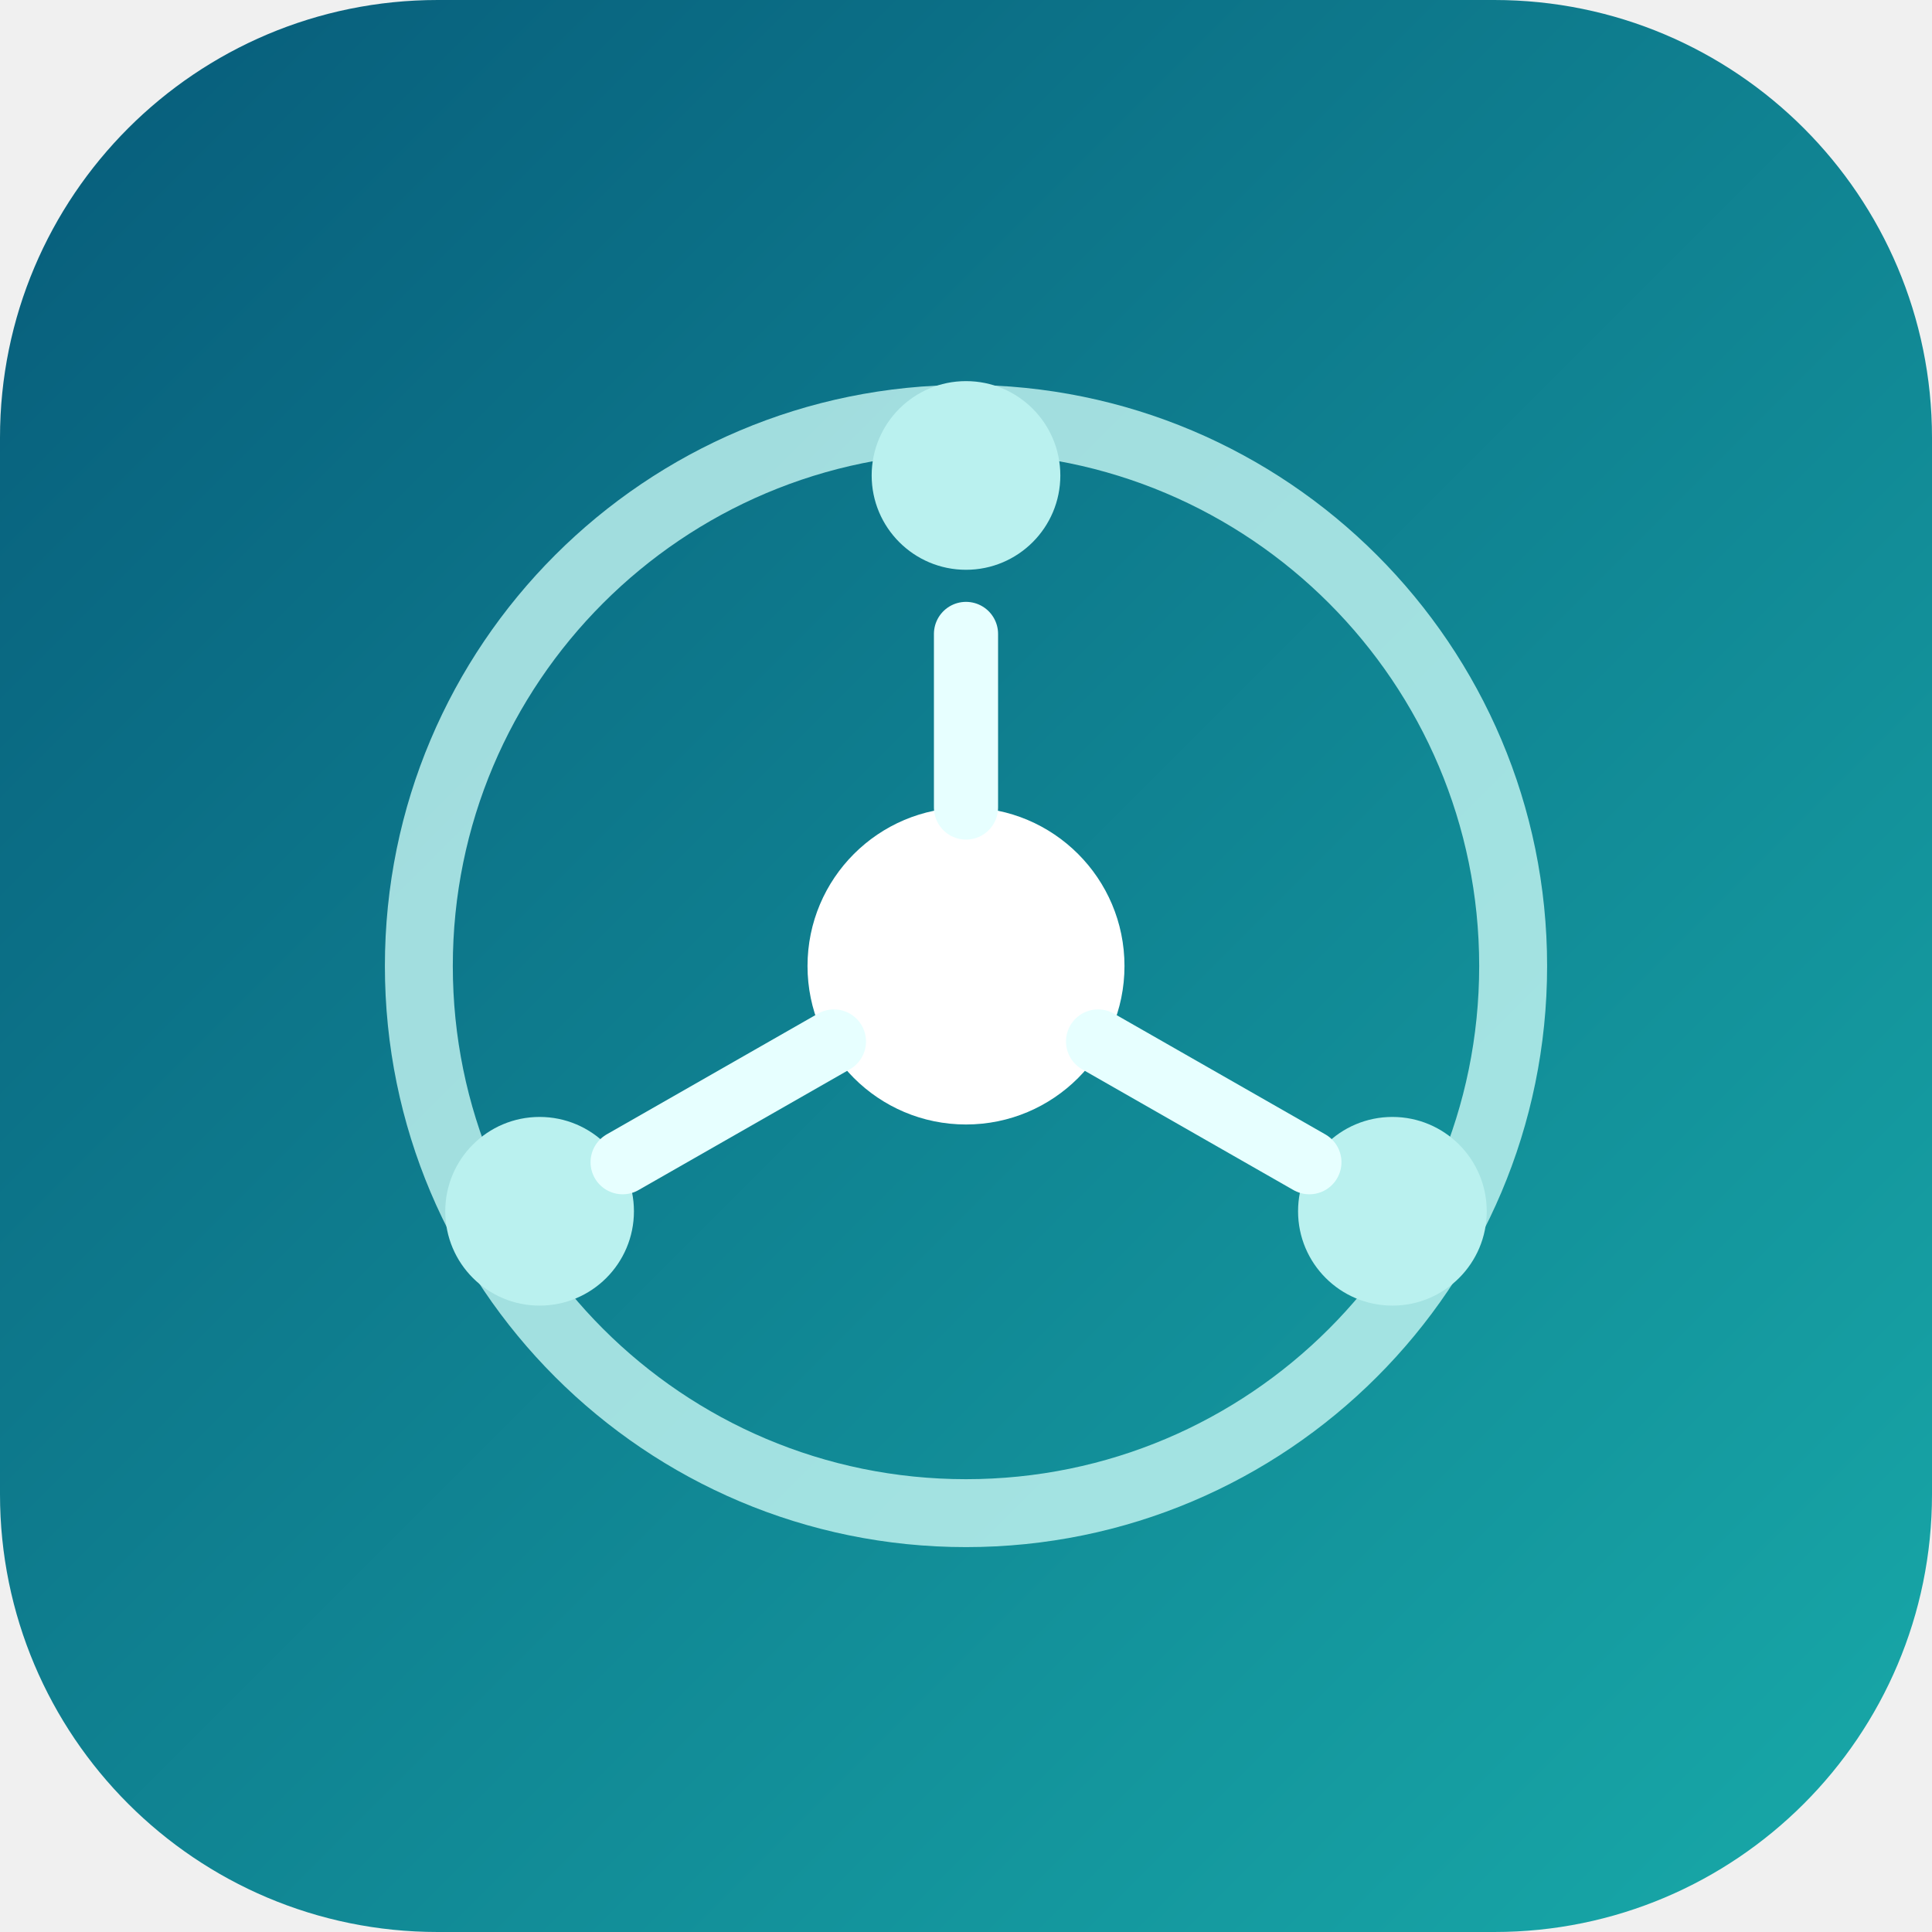
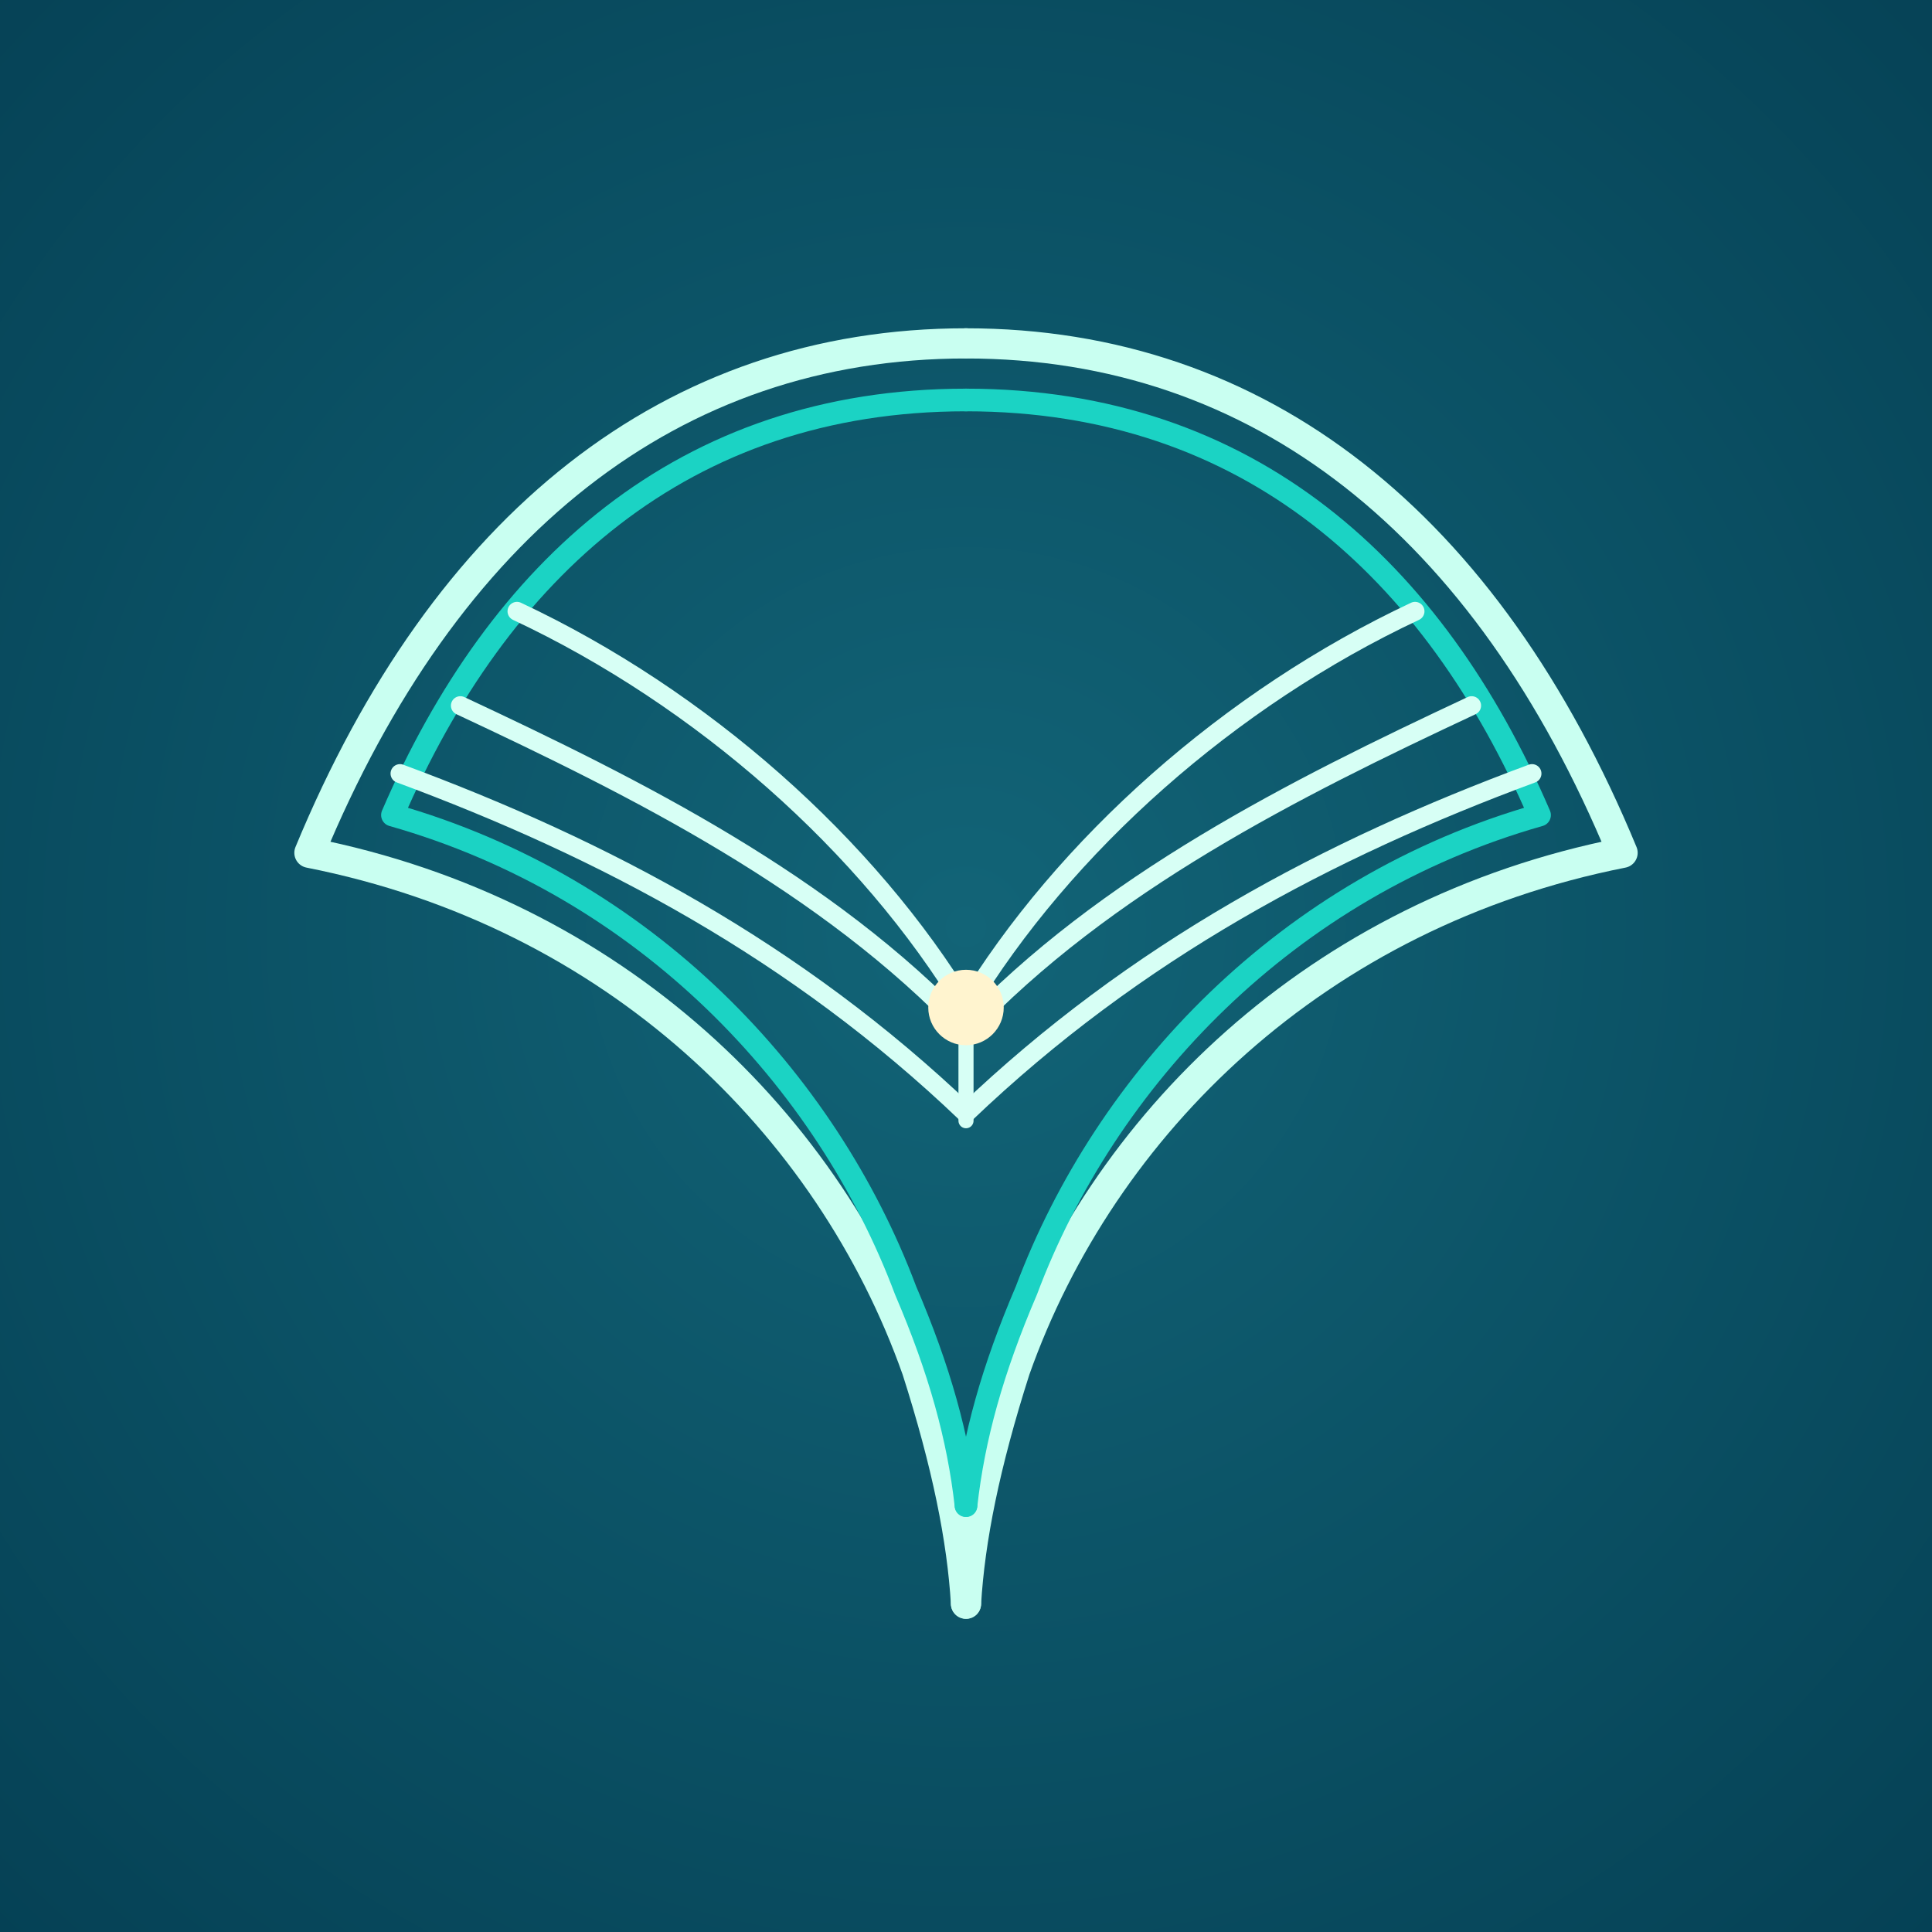
- <svg xmlns="http://www.w3.org/2000/svg" viewBox="0 0 512 512">
+ <svg xmlns="http://www.w3.org/2000/svg" viewBox="0 0 512 512" role="img" aria-labelledby="title">
  <defs>
-     <linearGradient id="g" x1="0" y1="0" x2="1" y2="1">
-       <stop stop-color="#075b7a" />
-       <stop offset="1" stop-color="#18aaa9" />
-     </linearGradient>
+     <radialGradient id="background" cx="50%" cy="48%" r="78%">
+       <stop offset="0" stop-color="#126477" />
+       <stop offset="1" stop-color="#043e52" />
+     </radialGradient>
  </defs>
-   <rect width="512" height="512" rx="116" fill="url(#g)" />
-   <circle cx="256" cy="256" r="145" fill="none" stroke="#c7f8f4" stroke-width="18" opacity=".8" />
-   <circle cx="256" cy="256" r="42" fill="#fff" />
-   <circle cx="256" cy="126" r="25" fill="#baf1ef" />
-   <circle cx="369" cy="321" r="25" fill="#baf1ef" />
-   <circle cx="143" cy="321" r="25" fill="#baf1ef" />
-   <path d="M256 168v46M221 276l-56 32M291 276l56 32" stroke="#e7ffff" stroke-width="17" stroke-linecap="round" />
+   <rect width="512" height="512" fill="url(#background)" />
+   <g fill="none" stroke-linecap="round" stroke-linejoin="round">
+     <path d="M256 91C178 91 118 139 82 226c81 16 138 72 161 137 8 25 12 45 13 62" stroke="#c9fff1" stroke-width="8" />
+     <path d="M256 91c78 0 138 48 174 135-81 16-138 72-161 137-8 25-12 45-13 62" stroke="#c9fff1" stroke-width="8" />
+     <path d="M256 106c-75 0-124 45-152 110 67 19 115 70 136 126 9 21 14 39 16 57" stroke="#1bd3c4" stroke-width="6" />
+     <path d="M256 106c75 0 124 45 152 110-67 19-115 70-136 126-9 21-14 39-16 57" stroke="#1bd3c4" stroke-width="6" />
+     <path d="M256 267c-26-43-70-82-119-105M256 273c-37-39-87-64-134-86M256 295c-45-43-96-70-150-90" stroke="#d7fff5" stroke-width="5" />
+     <path d="M256 267c26-43 70-82 119-105M256 273c37-39 87-64 134-86M256 295c45-43 96-70 150-90" stroke="#d7fff5" stroke-width="5" />
+     <path d="M256 277v20" stroke="#d7fff5" stroke-width="4" />
+   </g>
+   <circle cx="256" cy="267" r="10" fill="#fff4cf" />
</svg>
